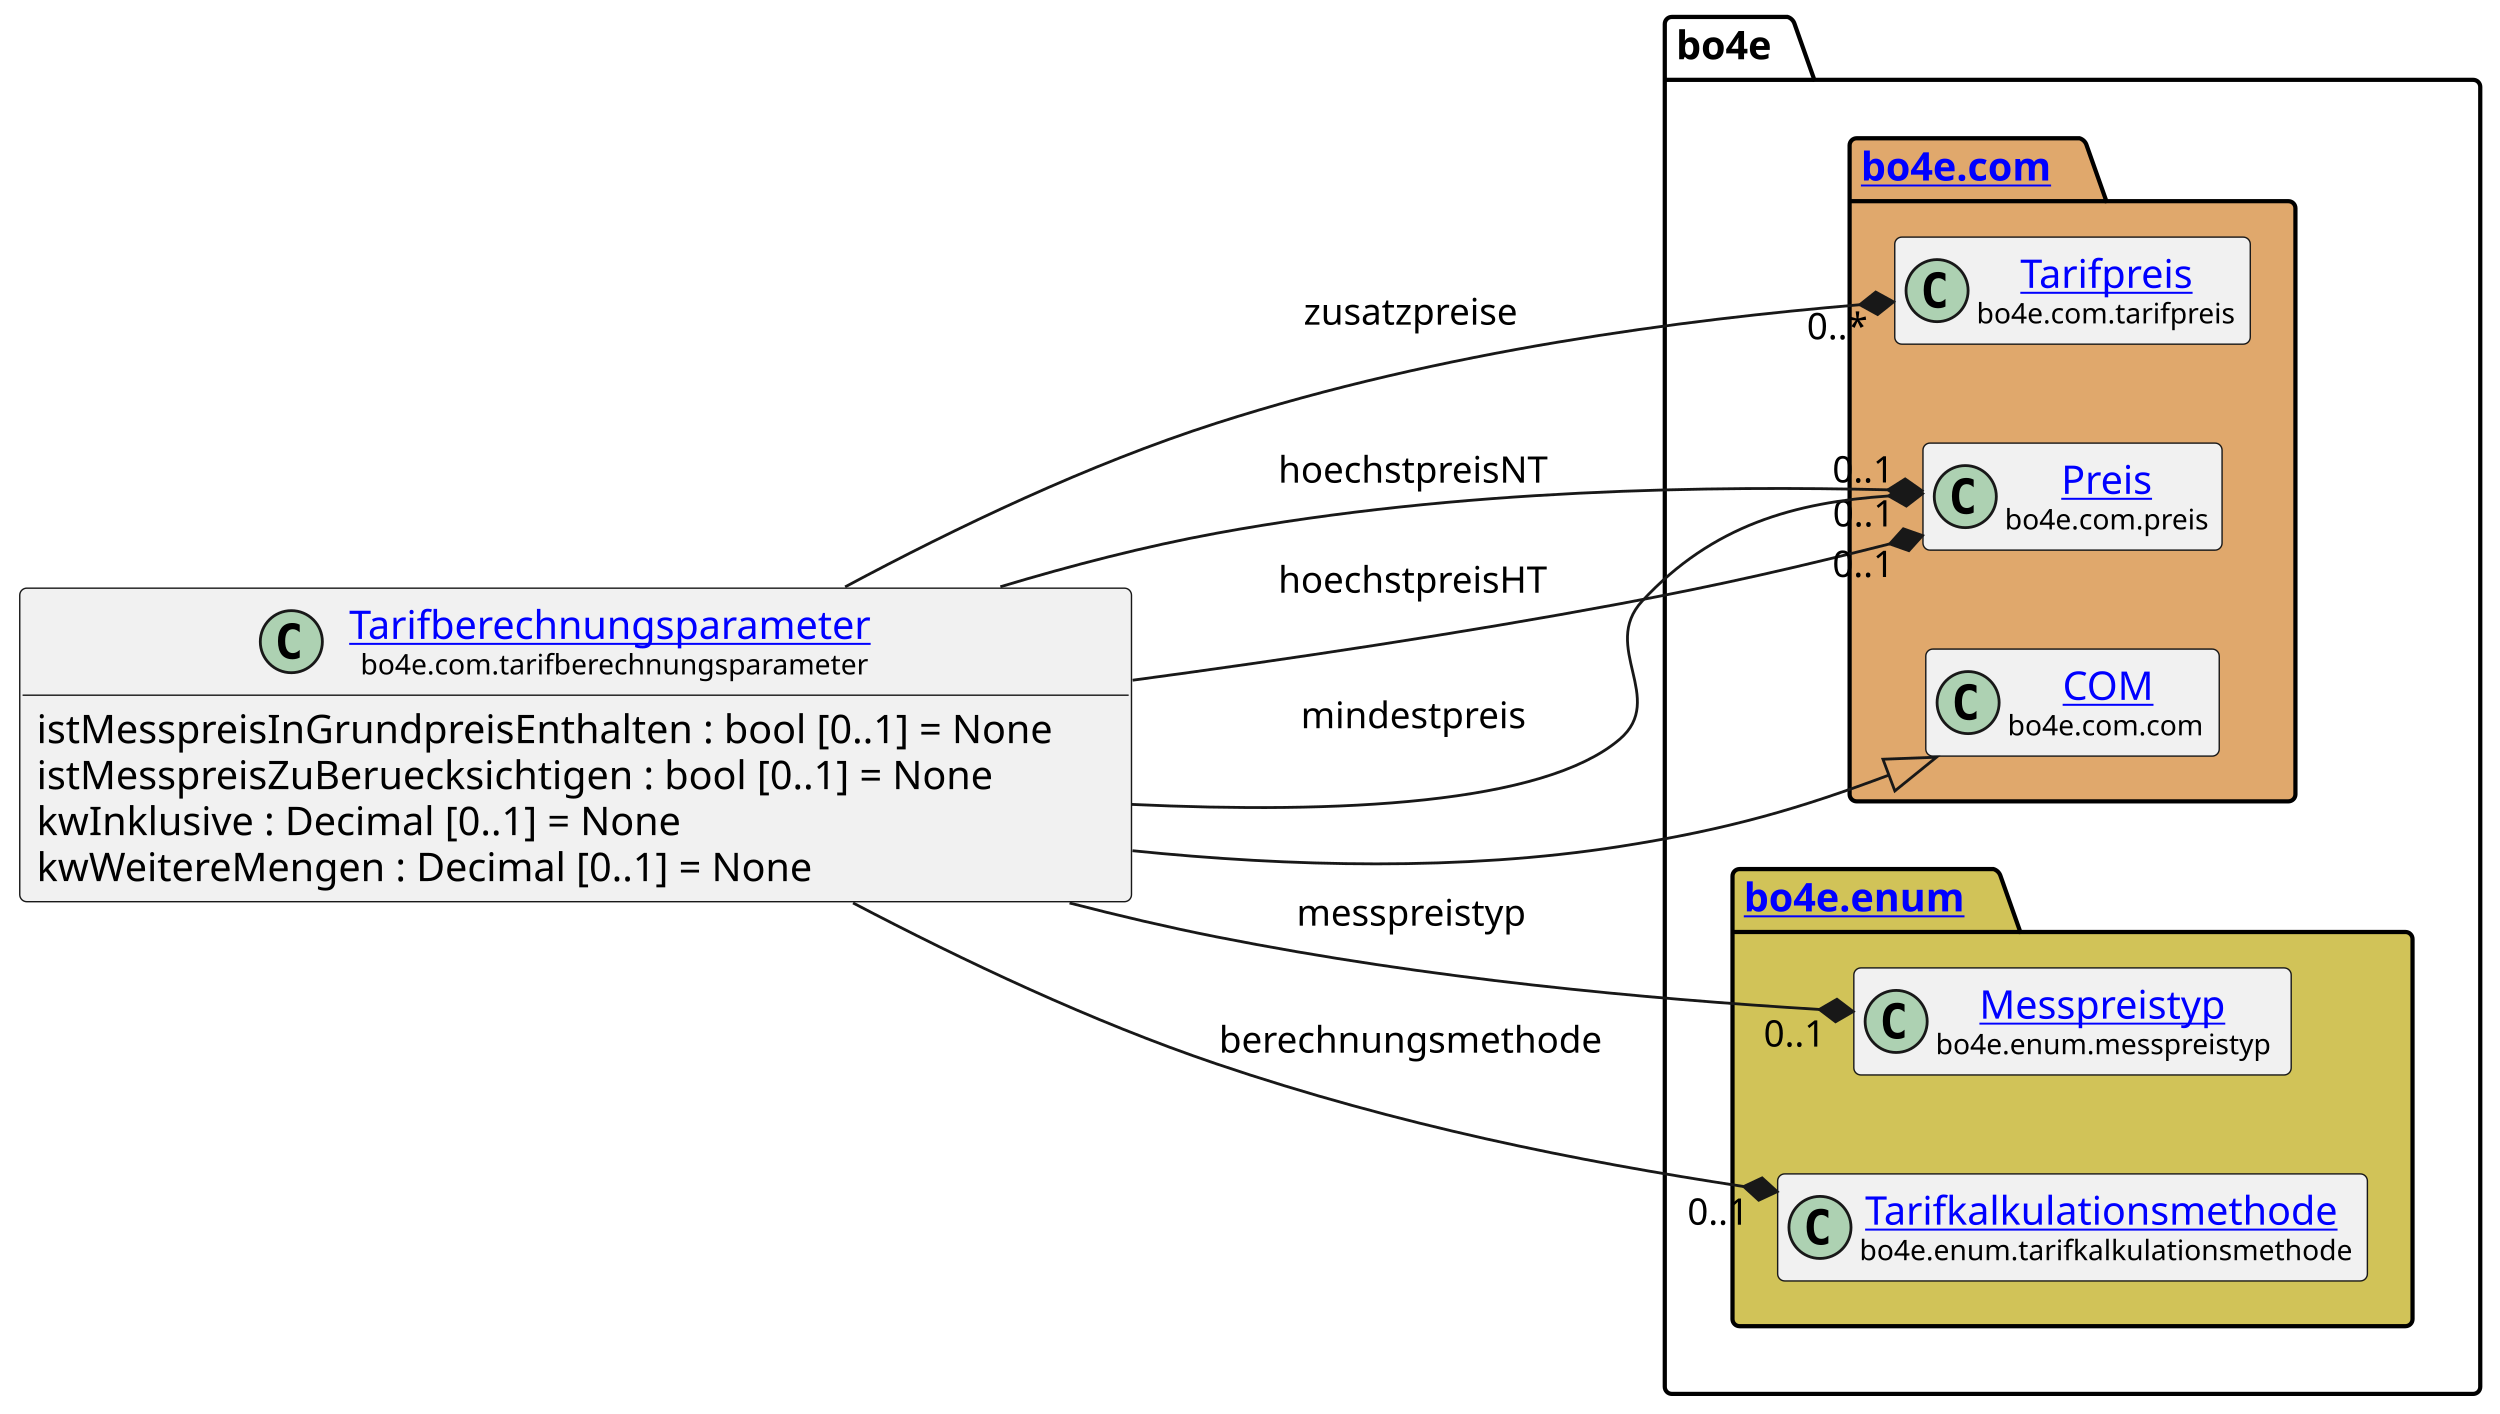
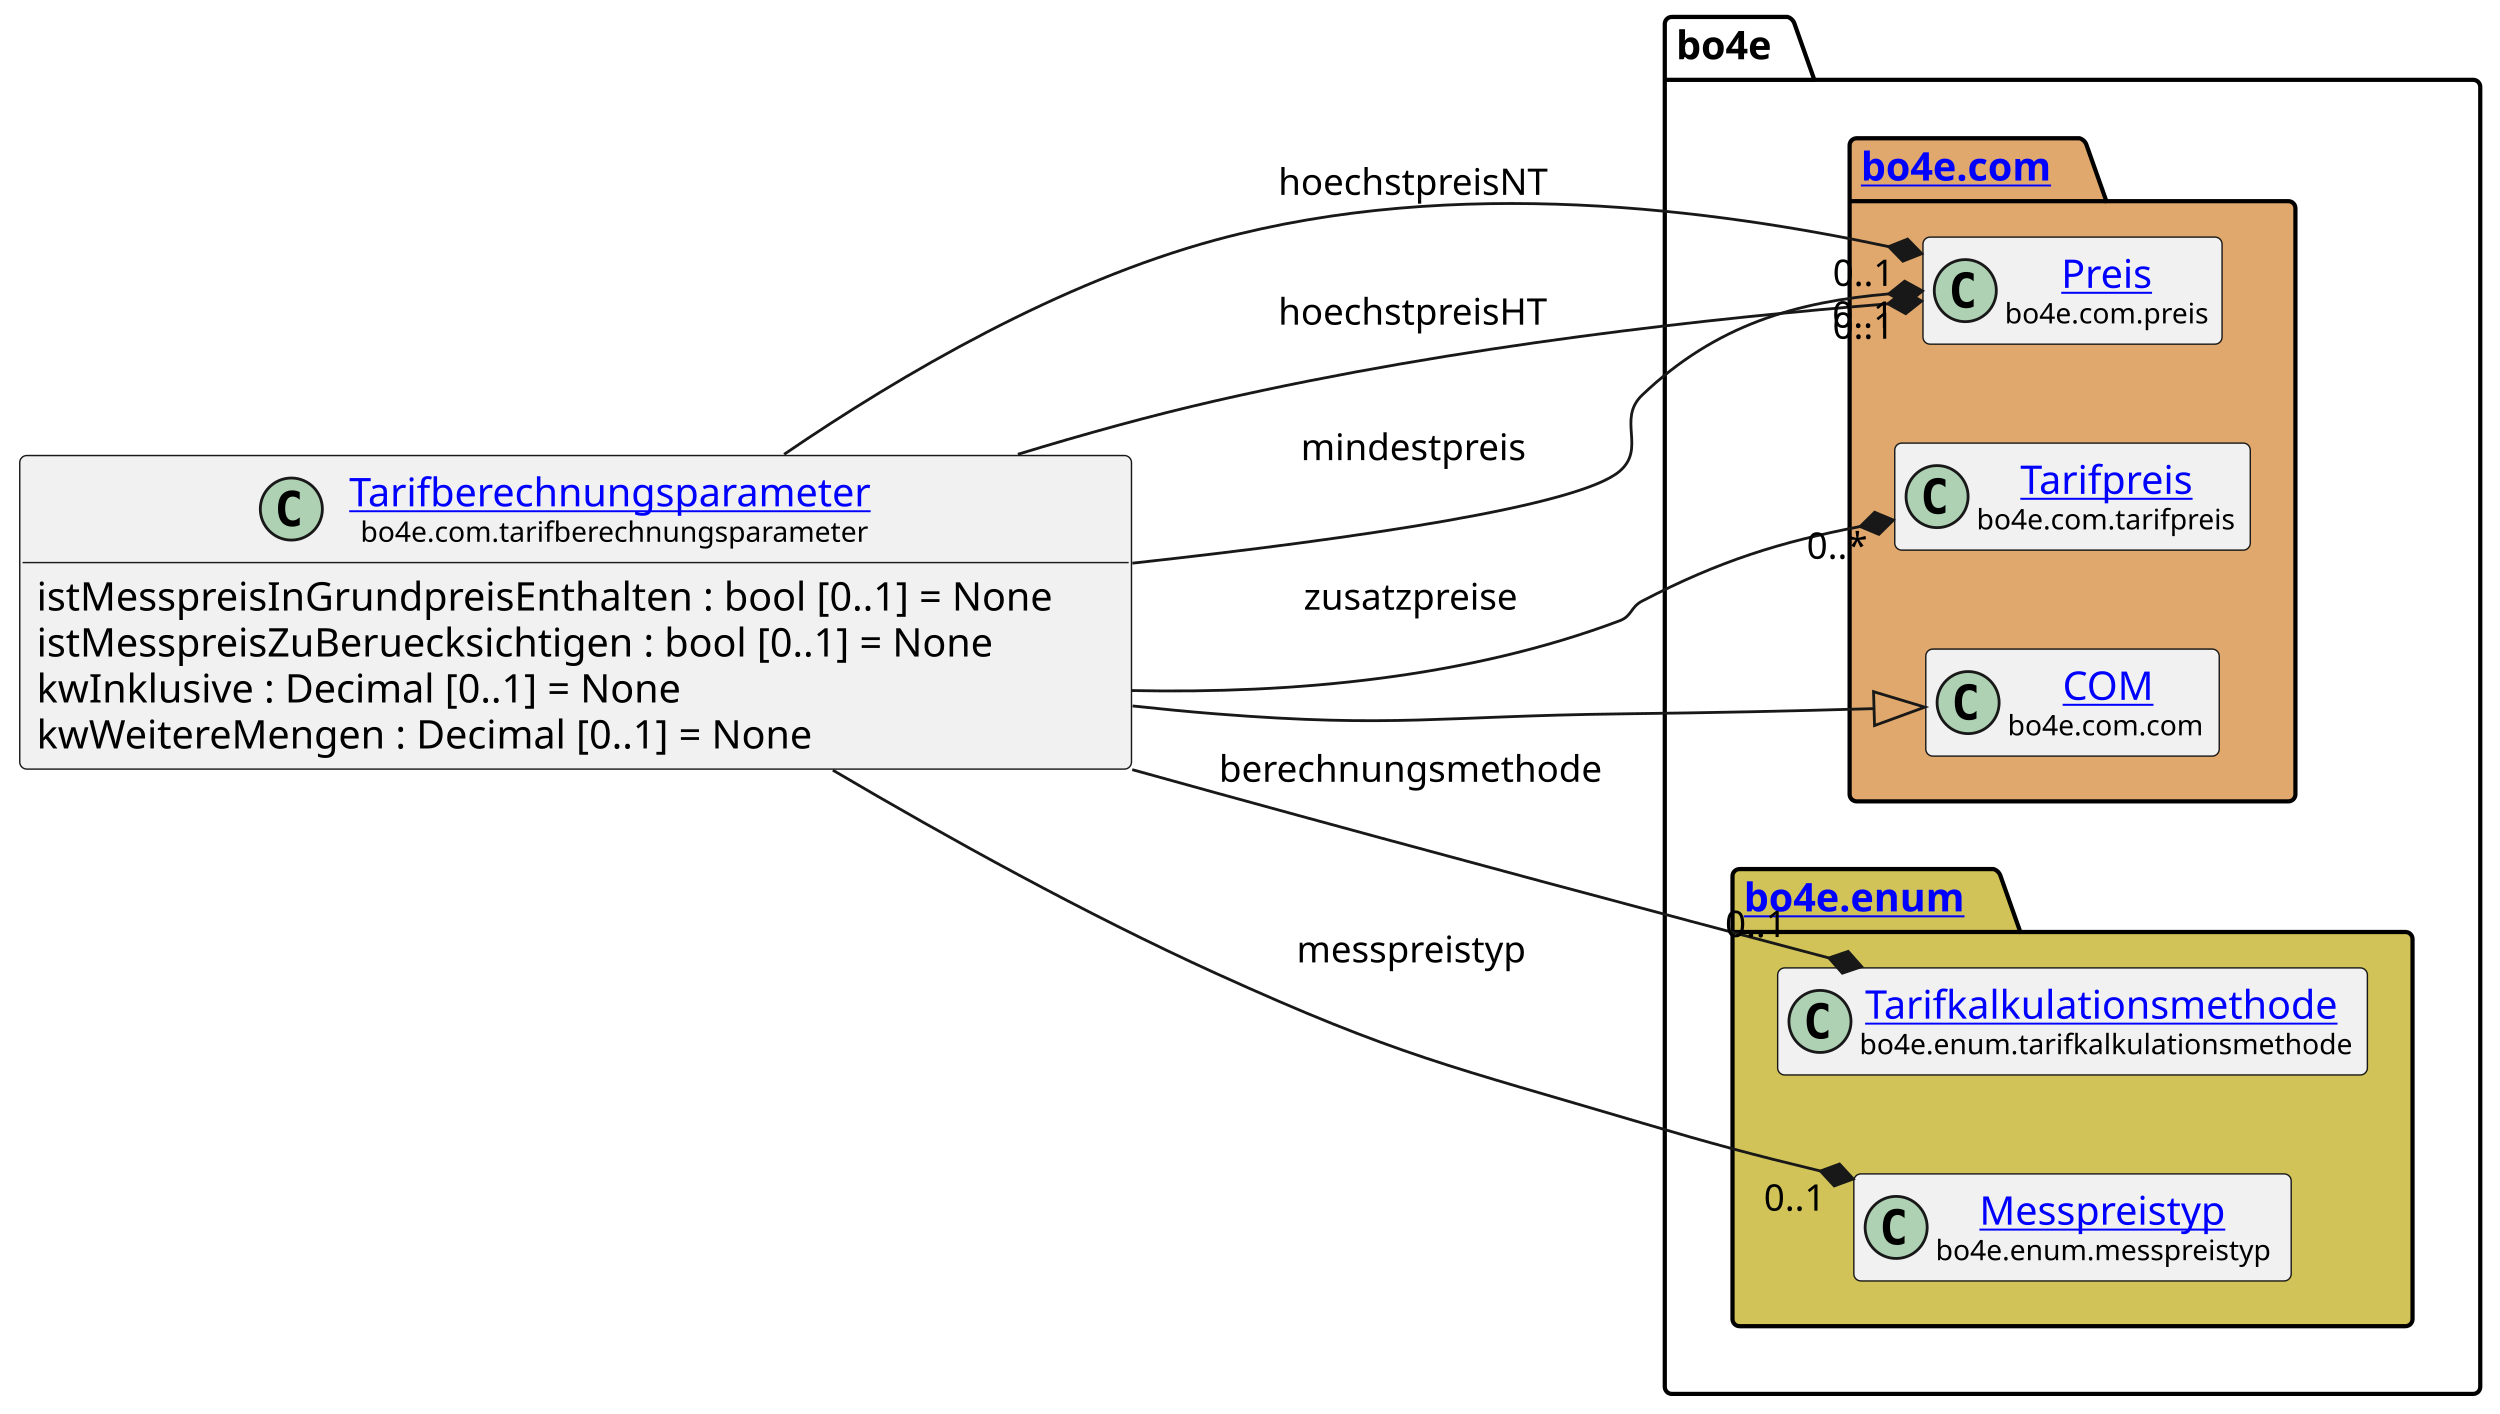
<svg xmlns="http://www.w3.org/2000/svg" xmlns:xlink="http://www.w3.org/1999/xlink" contentStyleType="text/css" height="501px" preserveAspectRatio="none" style="width:886px;height:501px;background:#FFFFFF;" version="1.1" viewBox="0 0 886 501" width="886px" zoomAndPan="magnify">
  <defs />
  <g>
    <g id="cluster_bo4e">
      <path d="M592.5,6 L633.5,6 A3.75,3.75 0 0 1 636,8.5 L643,28.297 L876.5,28.297 A2.5,2.5 0 0 1 879,30.797 L879,491.5 A2.5,2.5 0 0 1 876.5,494 L592.5,494 A2.5,2.5 0 0 1 590,491.5 L590,8.5 A2.5,2.5 0 0 1 592.5,6 " fill="none" style="stroke:#000000;stroke-width:1.5;" />
      <line style="stroke:#000000;stroke-width:1.5;" x1="590" x2="643" y1="28.297" y2="28.297" />
      <text fill="#000000" font-family="sans-serif" font-size="14" font-weight="bold" lengthAdjust="spacing" textLength="40" x="594" y="20.995">bo4e</text>
    </g>
    <g id="cluster_com">
      <path d="M658,49 L737,49 A3.75,3.75 0 0 1 739.5,51.5 L746.5,71.297 L811,71.297 A2.5,2.5 0 0 1 813.5,73.797 L813.5,281.5 A2.5,2.5 0 0 1 811,284 L658,284 A2.5,2.5 0 0 1 655.5,281.5 L655.5,51.5 A2.5,2.5 0 0 1 658,49 " fill="#E0A86C" style="stroke:#000000;stroke-width:1.5;" />
      <line style="stroke:#000000;stroke-width:1.5;" x1="655.5" x2="746.5" y1="71.297" y2="71.297" />
      <a href="https://bo4e.github.io/BO4E-python/latest/api/bo4e.com.html" target="_top" title="https://bo4e.github.io/BO4E-python/latest/api/bo4e.com.html" xlink:actuate="onRequest" xlink:href="https://bo4e.github.io/BO4E-python/latest/api/bo4e.com.html" xlink:show="new" xlink:title="https://bo4e.github.io/BO4E-python/latest/api/bo4e.com.html" xlink:type="simple">
        <text fill="#0000FF" font-family="sans-serif" font-size="14" font-weight="bold" lengthAdjust="spacing" text-decoration="underline" textLength="78" x="659.5" y="63.995">bo4e.com</text>
      </a>
    </g>
    <g id="cluster_enum">
      <path d="M616.5,308 L706.5,308 A3.75,3.75 0 0 1 709,310.5 L716,330.297 L852.5,330.297 A2.5,2.5 0 0 1 855,332.797 L855,467.5 A2.5,2.5 0 0 1 852.5,470 L616.5,470 A2.5,2.5 0 0 1 614,467.5 L614,310.5 A2.5,2.5 0 0 1 616.5,308 " fill="#D1C358" style="stroke:#000000;stroke-width:1.5;" />
      <line style="stroke:#000000;stroke-width:1.5;" x1="614" x2="716" y1="330.297" y2="330.297" />
      <a href="https://bo4e.github.io/BO4E-python/latest/api/bo4e.enum.html" target="_top" title="https://bo4e.github.io/BO4E-python/latest/api/bo4e.enum.html" xlink:actuate="onRequest" xlink:href="https://bo4e.github.io/BO4E-python/latest/api/bo4e.enum.html" xlink:show="new" xlink:title="https://bo4e.github.io/BO4E-python/latest/api/bo4e.enum.html" xlink:type="simple">
        <text fill="#0000FF" font-family="sans-serif" font-size="14" font-weight="bold" lengthAdjust="spacing" text-decoration="underline" textLength="89" x="618" y="322.995">bo4e.enum</text>
      </a>
    </g>
+     <g id="elem_Preis">
+       <rect codeLine="11" fill="#F1F1F1" height="37.938" id="Preis" rx="2.5" ry="2.5" style="stroke:#181818;stroke-width:0.5;" width="106" x="681.5" y="84.03" />
+       <ellipse cx="696.5" cy="102.999" fill="#ADD1B2" rx="11" ry="11" style="stroke:#181818;stroke-width:1.0;" />
+       <path d="M699.469,108.639 Q698.891,108.936 698.25,109.077 Q697.609,109.233 696.906,109.233 Q694.406,109.233 693.078,107.593 Q691.766,105.936 691.766,102.811 Q691.766,99.686 693.078,98.03 Q694.406,96.374 696.906,96.374 Q697.609,96.374 698.25,96.53 Q698.906,96.686 699.469,96.983 L699.469,99.702 Q698.844,99.124 698.25,98.858 Q697.656,98.577 697.031,98.577 Q695.688,98.577 695,99.655 Q694.312,100.718 694.312,102.811 Q694.312,104.905 695,105.983 Q695.688,107.046 697.031,107.046 Q697.656,107.046 698.25,106.78 Q698.844,106.499 699.469,105.921 L699.469,108.639 Z " fill="#000000" />
+       <a href="https://bo4e.github.io/BO4E-python/latest/api/bo4e.com.html#bo4e.com.preis.Preis" target="_top" title="https://bo4e.github.io/BO4E-python/latest/api/bo4e.com.html#bo4e.com.preis.Preis" xlink:actuate="onRequest" xlink:href="https://bo4e.github.io/BO4E-python/latest/api/bo4e.com.html#bo4e.com.preis.Preis" xlink:show="new" xlink:title="https://bo4e.github.io/BO4E-python/latest/api/bo4e.com.html#bo4e.com.preis.Preis" xlink:type="simple">
+         <text fill="#0000FF" font-family="sans-serif" font-size="14" lengthAdjust="spacing" text-decoration="underline" textLength="34" x="730.5" y="102.025">Preis</text>
+       </a>
+       <text fill="#000000" font-family="sans-serif" font-size="10" lengthAdjust="spacing" textLength="74" x="710.5" y="114.609">bo4e.com.preis</text>
+     </g>
    <g id="elem_Tarifpreis">
-       <rect codeLine="11" fill="#F1F1F1" height="37.938" id="Tarifpreis" rx="2.5" ry="2.5" style="stroke:#181818;stroke-width:0.5;" width="126" x="671.5" y="84.03" />
-       <ellipse cx="686.5" cy="102.999" fill="#ADD1B2" rx="11" ry="11" style="stroke:#181818;stroke-width:1.0;" />
-       <path d="M689.469,108.639 Q688.891,108.936 688.25,109.077 Q687.609,109.233 686.906,109.233 Q684.406,109.233 683.078,107.593 Q681.766,105.936 681.766,102.811 Q681.766,99.686 683.078,98.03 Q684.406,96.374 686.906,96.374 Q687.609,96.374 688.25,96.53 Q688.906,96.686 689.469,96.983 L689.469,99.702 Q688.844,99.124 688.25,98.858 Q687.656,98.577 687.031,98.577 Q685.688,98.577 685,99.655 Q684.312,100.718 684.312,102.811 Q684.312,104.905 685,105.983 Q685.688,107.046 687.031,107.046 Q687.656,107.046 688.25,106.78 Q688.844,106.499 689.469,105.921 L689.469,108.639 Z " fill="#000000" />
+       <rect codeLine="12" fill="#F1F1F1" height="37.938" id="Tarifpreis" rx="2.5" ry="2.5" style="stroke:#181818;stroke-width:0.5;" width="126" x="671.5" y="157.03" />
+       <ellipse cx="686.5" cy="175.999" fill="#ADD1B2" rx="11" ry="11" style="stroke:#181818;stroke-width:1.0;" />
+       <path d="M689.469,181.639 Q688.891,181.936 688.25,182.077 Q687.609,182.233 686.906,182.233 Q684.406,182.233 683.078,180.593 Q681.766,178.936 681.766,175.811 Q681.766,172.686 683.078,171.03 Q684.406,169.374 686.906,169.374 Q687.609,169.374 688.25,169.53 Q688.906,169.686 689.469,169.983 L689.469,172.702 Q688.844,172.124 688.25,171.858 Q687.656,171.577 687.031,171.577 Q685.688,171.577 685,172.655 Q684.312,173.718 684.312,175.811 Q684.312,177.905 685,178.983 Q685.688,180.046 687.031,180.046 Q687.656,180.046 688.25,179.78 Q688.844,179.499 689.469,178.921 L689.469,181.639 Z " fill="#000000" />
      <a href="https://bo4e.github.io/BO4E-python/latest/api/bo4e.com.html#bo4e.com.tarifpreis.Tarifpreis" target="_top" title="https://bo4e.github.io/BO4E-python/latest/api/bo4e.com.html#bo4e.com.tarifpreis.Tarifpreis" xlink:actuate="onRequest" xlink:href="https://bo4e.github.io/BO4E-python/latest/api/bo4e.com.html#bo4e.com.tarifpreis.Tarifpreis" xlink:show="new" xlink:title="https://bo4e.github.io/BO4E-python/latest/api/bo4e.com.html#bo4e.com.tarifpreis.Tarifpreis" xlink:type="simple">
-         <text fill="#0000FF" font-family="sans-serif" font-size="14" lengthAdjust="spacing" text-decoration="underline" textLength="63" x="716" y="102.025">Tarifpreis</text>
+         <text fill="#0000FF" font-family="sans-serif" font-size="14" lengthAdjust="spacing" text-decoration="underline" textLength="63" x="716" y="175.025">Tarifpreis</text>
      </a>
-       <text fill="#000000" font-family="sans-serif" font-size="10" lengthAdjust="spacing" textLength="94" x="700.5" y="114.609">bo4e.com.tarifpreis</text>
-     </g>
-     <g id="elem_Preis">
-       <rect codeLine="12" fill="#F1F1F1" height="37.938" id="Preis" rx="2.5" ry="2.5" style="stroke:#181818;stroke-width:0.5;" width="106" x="681.5" y="157.03" />
-       <ellipse cx="696.5" cy="175.999" fill="#ADD1B2" rx="11" ry="11" style="stroke:#181818;stroke-width:1.0;" />
-       <path d="M699.469,181.639 Q698.891,181.936 698.25,182.077 Q697.609,182.233 696.906,182.233 Q694.406,182.233 693.078,180.593 Q691.766,178.936 691.766,175.811 Q691.766,172.686 693.078,171.03 Q694.406,169.374 696.906,169.374 Q697.609,169.374 698.25,169.53 Q698.906,169.686 699.469,169.983 L699.469,172.702 Q698.844,172.124 698.25,171.858 Q697.656,171.577 697.031,171.577 Q695.688,171.577 695,172.655 Q694.312,173.718 694.312,175.811 Q694.312,177.905 695,178.983 Q695.688,180.046 697.031,180.046 Q697.656,180.046 698.25,179.78 Q698.844,179.499 699.469,178.921 L699.469,181.639 Z " fill="#000000" />
-       <a href="https://bo4e.github.io/BO4E-python/latest/api/bo4e.com.html#bo4e.com.preis.Preis" target="_top" title="https://bo4e.github.io/BO4E-python/latest/api/bo4e.com.html#bo4e.com.preis.Preis" xlink:actuate="onRequest" xlink:href="https://bo4e.github.io/BO4E-python/latest/api/bo4e.com.html#bo4e.com.preis.Preis" xlink:show="new" xlink:title="https://bo4e.github.io/BO4E-python/latest/api/bo4e.com.html#bo4e.com.preis.Preis" xlink:type="simple">
-         <text fill="#0000FF" font-family="sans-serif" font-size="14" lengthAdjust="spacing" text-decoration="underline" textLength="34" x="730.5" y="175.025">Preis</text>
-       </a>
-       <text fill="#000000" font-family="sans-serif" font-size="10" lengthAdjust="spacing" textLength="74" x="710.5" y="187.609">bo4e.com.preis</text>
+       <text fill="#000000" font-family="sans-serif" font-size="10" lengthAdjust="spacing" textLength="94" x="700.5" y="187.609">bo4e.com.tarifpreis</text>
    </g>
    <g id="elem_COM">
      <rect codeLine="13" fill="#F1F1F1" height="37.938" id="COM" rx="2.5" ry="2.5" style="stroke:#181818;stroke-width:0.5;" width="104" x="682.5" y="230.03" />
      <ellipse cx="697.5" cy="248.999" fill="#ADD1B2" rx="11" ry="11" style="stroke:#181818;stroke-width:1.0;" />
      <path d="M700.469,254.639 Q699.891,254.936 699.25,255.077 Q698.609,255.233 697.906,255.233 Q695.406,255.233 694.078,253.593 Q692.766,251.936 692.766,248.811 Q692.766,245.686 694.078,244.03 Q695.406,242.374 697.906,242.374 Q698.609,242.374 699.25,242.53 Q699.906,242.686 700.469,242.983 L700.469,245.702 Q699.844,245.124 699.25,244.858 Q698.656,244.577 698.031,244.577 Q696.688,244.577 696,245.655 Q695.312,246.718 695.312,248.811 Q695.312,250.905 696,251.983 Q696.688,253.046 698.031,253.046 Q698.656,253.046 699.25,252.78 Q699.844,252.499 700.469,251.921 L700.469,254.639 Z " fill="#000000" />
      <a href="https://bo4e.github.io/BO4E-python/latest/api/bo4e.com.html#bo4e.com.com.COM" target="_top" title="https://bo4e.github.io/BO4E-python/latest/api/bo4e.com.html#bo4e.com.com.COM" xlink:actuate="onRequest" xlink:href="https://bo4e.github.io/BO4E-python/latest/api/bo4e.com.html#bo4e.com.com.COM" xlink:show="new" xlink:title="https://bo4e.github.io/BO4E-python/latest/api/bo4e.com.html#bo4e.com.com.COM" xlink:type="simple">
        <text fill="#0000FF" font-family="sans-serif" font-size="14" lengthAdjust="spacing" text-decoration="underline" textLength="33" x="731" y="248.025">COM</text>
      </a>
      <text fill="#000000" font-family="sans-serif" font-size="10" lengthAdjust="spacing" textLength="72" x="711.5" y="260.609">bo4e.com.com</text>
    </g>
+     <g id="elem_Tarifkalkulationsmethode">
+       <rect codeLine="16" fill="#F1F1F1" height="37.938" id="Tarifkalkulationsmethode" rx="2.5" ry="2.5" style="stroke:#181818;stroke-width:0.5;" width="209" x="630" y="343.03" />
+       <ellipse cx="645" cy="361.999" fill="#ADD1B2" rx="11" ry="11" style="stroke:#181818;stroke-width:1.0;" />
+       <path d="M647.969,367.639 Q647.391,367.936 646.75,368.077 Q646.109,368.233 645.406,368.233 Q642.906,368.233 641.578,366.592 Q640.266,364.936 640.266,361.811 Q640.266,358.686 641.578,357.03 Q642.906,355.374 645.406,355.374 Q646.109,355.374 646.75,355.53 Q647.406,355.686 647.969,355.983 L647.969,358.702 Q647.344,358.124 646.75,357.858 Q646.156,357.577 645.531,357.577 Q644.188,357.577 643.5,358.655 Q642.812,359.717 642.812,361.811 Q642.812,363.905 643.5,364.983 Q644.188,366.046 645.531,366.046 Q646.156,366.046 646.75,365.78 Q647.344,365.499 647.969,364.921 L647.969,367.639 Z " fill="#000000" />
+       <a href="https://bo4e.github.io/BO4E-python/latest/api/bo4e.enum.html#bo4e.enum.tarifkalkulationsmethode.Tarifkalkulationsmethode" target="_top" title="https://bo4e.github.io/BO4E-python/latest/api/bo4e.enum.html#bo4e.enum.tarifkalkulationsmethode.Tarifkalkulationsmethode" xlink:actuate="onRequest" xlink:href="https://bo4e.github.io/BO4E-python/latest/api/bo4e.enum.html#bo4e.enum.tarifkalkulationsmethode.Tarifkalkulationsmethode" xlink:show="new" xlink:title="https://bo4e.github.io/BO4E-python/latest/api/bo4e.enum.html#bo4e.enum.tarifkalkulationsmethode.Tarifkalkulationsmethode" xlink:type="simple">
+         <text fill="#0000FF" font-family="sans-serif" font-size="14" lengthAdjust="spacing" text-decoration="underline" textLength="173" x="661" y="361.025">Tarifkalkulationsmethode</text>
+       </a>
+       <text fill="#000000" font-family="sans-serif" font-size="10" lengthAdjust="spacing" textLength="177" x="659" y="373.609">bo4e.enum.tarifkalkulationsmethode</text>
+     </g>
    <g id="elem_Messpreistyp">
-       <rect codeLine="16" fill="#F1F1F1" height="37.938" id="Messpreistyp" rx="2.5" ry="2.5" style="stroke:#181818;stroke-width:0.5;" width="155" x="657" y="343.03" />
-       <ellipse cx="672" cy="361.999" fill="#ADD1B2" rx="11" ry="11" style="stroke:#181818;stroke-width:1.0;" />
-       <path d="M674.969,367.639 Q674.391,367.936 673.75,368.077 Q673.109,368.233 672.406,368.233 Q669.906,368.233 668.578,366.592 Q667.266,364.936 667.266,361.811 Q667.266,358.686 668.578,357.03 Q669.906,355.374 672.406,355.374 Q673.109,355.374 673.75,355.53 Q674.406,355.686 674.969,355.983 L674.969,358.702 Q674.344,358.124 673.75,357.858 Q673.156,357.577 672.531,357.577 Q671.188,357.577 670.5,358.655 Q669.812,359.717 669.812,361.811 Q669.812,363.905 670.5,364.983 Q671.188,366.046 672.531,366.046 Q673.156,366.046 673.75,365.78 Q674.344,365.499 674.969,364.921 L674.969,367.639 Z " fill="#000000" />
+       <rect codeLine="17" fill="#F1F1F1" height="37.938" id="Messpreistyp" rx="2.5" ry="2.5" style="stroke:#181818;stroke-width:0.5;" width="155" x="657" y="416.03" />
+       <ellipse cx="672" cy="434.999" fill="#ADD1B2" rx="11" ry="11" style="stroke:#181818;stroke-width:1.0;" />
+       <path d="M674.969,440.639 Q674.391,440.936 673.75,441.077 Q673.109,441.233 672.406,441.233 Q669.906,441.233 668.578,439.592 Q667.266,437.936 667.266,434.811 Q667.266,431.686 668.578,430.03 Q669.906,428.374 672.406,428.374 Q673.109,428.374 673.75,428.53 Q674.406,428.686 674.969,428.983 L674.969,431.702 Q674.344,431.124 673.75,430.858 Q673.156,430.577 672.531,430.577 Q671.188,430.577 670.5,431.655 Q669.812,432.717 669.812,434.811 Q669.812,436.905 670.5,437.983 Q671.188,439.046 672.531,439.046 Q673.156,439.046 673.75,438.78 Q674.344,438.499 674.969,437.921 L674.969,440.639 Z " fill="#000000" />
      <a href="https://bo4e.github.io/BO4E-python/latest/api/bo4e.enum.html#bo4e.enum.messpreistyp.Messpreistyp" target="_top" title="https://bo4e.github.io/BO4E-python/latest/api/bo4e.enum.html#bo4e.enum.messpreistyp.Messpreistyp" xlink:actuate="onRequest" xlink:href="https://bo4e.github.io/BO4E-python/latest/api/bo4e.enum.html#bo4e.enum.messpreistyp.Messpreistyp" xlink:show="new" xlink:title="https://bo4e.github.io/BO4E-python/latest/api/bo4e.enum.html#bo4e.enum.messpreistyp.Messpreistyp" xlink:type="simple">
-         <text fill="#0000FF" font-family="sans-serif" font-size="14" lengthAdjust="spacing" text-decoration="underline" textLength="92" x="701.5" y="361.025">Messpreistyp</text>
+         <text fill="#0000FF" font-family="sans-serif" font-size="14" lengthAdjust="spacing" text-decoration="underline" textLength="92" x="701.5" y="434.025">Messpreistyp</text>
      </a>
-       <text fill="#000000" font-family="sans-serif" font-size="10" lengthAdjust="spacing" textLength="123" x="686" y="373.609">bo4e.enum.messpreistyp</text>
-     </g>
-     <g id="elem_Tarifkalkulationsmethode">
-       <rect codeLine="17" fill="#F1F1F1" height="37.938" id="Tarifkalkulationsmethode" rx="2.5" ry="2.5" style="stroke:#181818;stroke-width:0.5;" width="209" x="630" y="416.03" />
-       <ellipse cx="645" cy="434.999" fill="#ADD1B2" rx="11" ry="11" style="stroke:#181818;stroke-width:1.0;" />
-       <path d="M647.969,440.639 Q647.391,440.936 646.75,441.077 Q646.109,441.233 645.406,441.233 Q642.906,441.233 641.578,439.592 Q640.266,437.936 640.266,434.811 Q640.266,431.686 641.578,430.03 Q642.906,428.374 645.406,428.374 Q646.109,428.374 646.75,428.53 Q647.406,428.686 647.969,428.983 L647.969,431.702 Q647.344,431.124 646.75,430.858 Q646.156,430.577 645.531,430.577 Q644.188,430.577 643.5,431.655 Q642.812,432.717 642.812,434.811 Q642.812,436.905 643.5,437.983 Q644.188,439.046 645.531,439.046 Q646.156,439.046 646.75,438.78 Q647.344,438.499 647.969,437.921 L647.969,440.639 Z " fill="#000000" />
-       <a href="https://bo4e.github.io/BO4E-python/latest/api/bo4e.enum.html#bo4e.enum.tarifkalkulationsmethode.Tarifkalkulationsmethode" target="_top" title="https://bo4e.github.io/BO4E-python/latest/api/bo4e.enum.html#bo4e.enum.tarifkalkulationsmethode.Tarifkalkulationsmethode" xlink:actuate="onRequest" xlink:href="https://bo4e.github.io/BO4E-python/latest/api/bo4e.enum.html#bo4e.enum.tarifkalkulationsmethode.Tarifkalkulationsmethode" xlink:show="new" xlink:title="https://bo4e.github.io/BO4E-python/latest/api/bo4e.enum.html#bo4e.enum.tarifkalkulationsmethode.Tarifkalkulationsmethode" xlink:type="simple">
-         <text fill="#0000FF" font-family="sans-serif" font-size="14" lengthAdjust="spacing" text-decoration="underline" textLength="173" x="661" y="434.025">Tarifkalkulationsmethode</text>
-       </a>
-       <text fill="#000000" font-family="sans-serif" font-size="10" lengthAdjust="spacing" textLength="177" x="659" y="446.609">bo4e.enum.tarifkalkulationsmethode</text>
+       <text fill="#000000" font-family="sans-serif" font-size="10" lengthAdjust="spacing" textLength="123" x="686" y="446.609">bo4e.enum.messpreistyp</text>
    </g>
    <g id="elem_Tarifberechnungsparameter">
-       <rect codeLine="3" fill="#F1F1F1" height="111.125" id="Tarifberechnungsparameter" rx="2.5" ry="2.5" style="stroke:#181818;stroke-width:0.5;" width="394" x="7" y="208.44" />
-       <ellipse cx="103.25" cy="227.409" fill="#ADD1B2" rx="11" ry="11" style="stroke:#181818;stroke-width:1.0;" />
-       <path d="M106.219,233.049 Q105.641,233.346 105,233.487 Q104.359,233.643 103.656,233.643 Q101.156,233.643 99.828,232.002 Q98.516,230.346 98.516,227.221 Q98.516,224.096 99.828,222.44 Q101.156,220.784 103.656,220.784 Q104.359,220.784 105,220.94 Q105.656,221.096 106.219,221.393 L106.219,224.112 Q105.594,223.534 105,223.268 Q104.406,222.987 103.781,222.987 Q102.438,222.987 101.75,224.065 Q101.062,225.127 101.062,227.221 Q101.062,229.315 101.75,230.393 Q102.438,231.456 103.781,231.456 Q104.406,231.456 105,231.19 Q105.594,230.909 106.219,230.331 L106.219,233.049 Z " fill="#000000" />
+       <rect codeLine="3" fill="#F1F1F1" height="111.125" id="Tarifberechnungsparameter" rx="2.5" ry="2.5" style="stroke:#181818;stroke-width:0.5;" width="394" x="7" y="161.44" />
+       <ellipse cx="103.25" cy="180.409" fill="#ADD1B2" rx="11" ry="11" style="stroke:#181818;stroke-width:1.0;" />
+       <path d="M106.219,186.049 Q105.641,186.346 105,186.487 Q104.359,186.643 103.656,186.643 Q101.156,186.643 99.828,185.002 Q98.516,183.346 98.516,180.221 Q98.516,177.096 99.828,175.44 Q101.156,173.784 103.656,173.784 Q104.359,173.784 105,173.94 Q105.656,174.096 106.219,174.393 L106.219,177.112 Q105.594,176.534 105,176.268 Q104.406,175.987 103.781,175.987 Q102.438,175.987 101.75,177.065 Q101.062,178.127 101.062,180.221 Q101.062,182.315 101.75,183.393 Q102.438,184.456 103.781,184.456 Q104.406,184.456 105,184.19 Q105.594,183.909 106.219,183.331 L106.219,186.049 Z " fill="#000000" />
      <a href="https://bo4e.github.io/BO4E-python/latest/api/bo4e.com.html#bo4e.com.tarifberechnungsparameter.Tarifberechnungsparameter" target="_top" title="https://bo4e.github.io/BO4E-python/latest/api/bo4e.com.html#bo4e.com.tarifberechnungsparameter.Tarifberechnungsparameter" xlink:actuate="onRequest" xlink:href="https://bo4e.github.io/BO4E-python/latest/api/bo4e.com.html#bo4e.com.tarifberechnungsparameter.Tarifberechnungsparameter" xlink:show="new" xlink:title="https://bo4e.github.io/BO4E-python/latest/api/bo4e.com.html#bo4e.com.tarifberechnungsparameter.Tarifberechnungsparameter" xlink:type="simple">
-         <text fill="#0000FF" font-family="sans-serif" font-size="14" lengthAdjust="spacing" text-decoration="underline" textLength="193" x="123.75" y="226.435">Tarifberechnungsparameter</text>
+         <text fill="#0000FF" font-family="sans-serif" font-size="14" lengthAdjust="spacing" text-decoration="underline" textLength="193" x="123.75" y="179.435">Tarifberechnungsparameter</text>
      </a>
-       <text fill="#000000" font-family="sans-serif" font-size="10" lengthAdjust="spacing" textLength="185" x="127.75" y="239.019">bo4e.com.tarifberechnungsparameter</text>
-       <line style="stroke:#181818;stroke-width:0.5;" x1="8" x2="400" y1="246.377" y2="246.377" />
-       <text fill="#000000" font-family="sans-serif" font-size="14" lengthAdjust="spacing" textLength="382" x="13" y="263.373">istMesspreisInGrundpreisEnthalten : bool [0..1] = None</text>
-       <text fill="#000000" font-family="sans-serif" font-size="14" lengthAdjust="spacing" textLength="367" x="13" y="279.67">istMesspreisZuBeruecksichtigen : bool [0..1] = None</text>
-       <text fill="#000000" font-family="sans-serif" font-size="14" lengthAdjust="spacing" textLength="243" x="13" y="295.966">kwInklusive : Decimal [0..1] = None</text>
-       <text fill="#000000" font-family="sans-serif" font-size="14" lengthAdjust="spacing" textLength="294" x="13" y="312.263">kwWeitereMengen : Decimal [0..1] = None</text>
+       <text fill="#000000" font-family="sans-serif" font-size="10" lengthAdjust="spacing" textLength="185" x="127.75" y="192.019">bo4e.com.tarifberechnungsparameter</text>
+       <line style="stroke:#181818;stroke-width:0.5;" x1="8" x2="400" y1="199.377" y2="199.377" />
+       <text fill="#000000" font-family="sans-serif" font-size="14" lengthAdjust="spacing" textLength="382" x="13" y="216.373">istMesspreisInGrundpreisEnthalten : bool [0..1] = None</text>
+       <text fill="#000000" font-family="sans-serif" font-size="14" lengthAdjust="spacing" textLength="367" x="13" y="232.669">istMesspreisZuBeruecksichtigen : bool [0..1] = None</text>
+       <text fill="#000000" font-family="sans-serif" font-size="14" lengthAdjust="spacing" textLength="243" x="13" y="248.966">kwInklusive : Decimal [0..1] = None</text>
+       <text fill="#000000" font-family="sans-serif" font-size="14" lengthAdjust="spacing" textLength="294" x="13" y="265.263">kwWeitereMengen : Decimal [0..1] = None</text>
    </g>
    <g id="link_Tarifberechnungsparameter_COM">
-       <path codeLine="20" d="M401.34,301.49 C457.29,307.21 518.19,308.71 574,300 C612.78,293.95 638.159,286.427 669.428,274.687 " fill="none" id="Tarifberechnungsparameter-to-COM" style="stroke:#181818;stroke-width:1.0;" />
-       <polygon fill="none" points="686.28,268.36,667.32,269.07,671.537,280.304,686.28,268.36" style="stroke:#181818;stroke-width:1.0;" />
+       <path codeLine="20" d="M401.38,250.19 C411.38,251.28 421.3,252.23 431,253 C494.36,258.01 510.45,253.8 574,253 C610.15,252.55 632.898,252.044 664.158,251.134 " fill="none" id="Tarifberechnungsparameter-to-COM" style="stroke:#181818;stroke-width:1.0;" />
+       <polygon fill="none" points="682.15,250.61,663.983,245.136,664.332,257.131,682.15,250.61" style="stroke:#181818;stroke-width:1.0;" />
    </g>
    <g id="link_Tarifberechnungsparameter_Tarifkalkulationsmethode">
-       <path codeLine="21" d="M302.32,320 C341.3,340.46 387.27,362.19 431,377 C495.45,398.83 558.707,411.484 617.967,420.504 " fill="none" id="Tarifberechnungsparameter-to-Tarifkalkulationsmethode" style="stroke:#181818;stroke-width:1.0;" />
-       <polygon fill="#181818" points="629.83,422.31,624.5,417.453,617.967,420.504,623.296,425.362,629.83,422.31" style="stroke:#181818;stroke-width:1.0;" />
-       <text fill="#000000" font-family="sans-serif" font-size="13" lengthAdjust="spacing" textLength="141" x="432" y="373.067">berechnungsmethode</text>
-       <text fill="#000000" font-family="sans-serif" font-size="13" lengthAdjust="spacing" textLength="24" x="597.991" y="434.033">0..1</text>
+       <path codeLine="21" d="M401.25,272.76 C411.31,275.56 421.27,278.32 431,281 C508.97,302.48 586.86,323.269 648.16,339.499 " fill="none" id="Tarifberechnungsparameter-to-Tarifkalkulationsmethode" style="stroke:#181818;stroke-width:1.0;" />
+       <polygon fill="#181818" points="659.76,342.57,654.984,337.168,648.16,339.499,652.936,344.901,659.76,342.57" style="stroke:#181818;stroke-width:1.0;" />
+       <text fill="#000000" font-family="sans-serif" font-size="13" lengthAdjust="spacing" textLength="141" x="432" y="277.067">berechnungsmethode</text>
+       <text fill="#000000" font-family="sans-serif" font-size="13" lengthAdjust="spacing" textLength="24" x="611.364" y="332.082">0..1</text>
    </g>
    <g id="link_Tarifberechnungsparameter_Messpreistyp">
-       <path codeLine="22" d="M379.05,320.02 C396.49,324.53 414.02,328.64 431,332 C506.97,347.05 583.273,353.962 644.773,357.752 " fill="none" id="Tarifberechnungsparameter-to-Messpreistyp" style="stroke:#181818;stroke-width:1.0;" />
-       <polygon fill="#181818" points="656.75,358.49,651.007,354.128,644.773,357.752,650.515,362.113,656.75,358.49" style="stroke:#181818;stroke-width:1.0;" />
-       <text fill="#000000" font-family="sans-serif" font-size="13" lengthAdjust="spacing" textLength="86" x="459.5" y="328.067">messpreistyp</text>
-       <text fill="#000000" font-family="sans-serif" font-size="13" lengthAdjust="spacing" textLength="24" x="625.037" y="370.906">0..1</text>
+       <path codeLine="22" d="M295.16,272.95 C335.8,296.88 384.92,324.06 431,345 C495.76,374.42 513.82,377.76 582,398 C606.14,405.17 621.065,409.195 645.145,415.005 " fill="none" id="Tarifberechnungsparameter-to-Messpreistyp" style="stroke:#181818;stroke-width:1.0;" />
+       <polygon fill="#181818" points="656.81,417.82,651.916,412.524,645.145,415.005,650.039,420.301,656.81,417.82" style="stroke:#181818;stroke-width:1.0;" />
+       <text fill="#000000" font-family="sans-serif" font-size="13" lengthAdjust="spacing" textLength="86" x="459.5" y="341.067">messpreistyp</text>
+       <text fill="#000000" font-family="sans-serif" font-size="13" lengthAdjust="spacing" textLength="24" x="625.102" y="429.061">0..1</text>
    </g>
    <g id="link_Tarifberechnungsparameter_Preis">
-       <path codeLine="23" d="M354.53,207.95 C379.75,200.36 405.89,193.61 431,189 C517.6,173.09 608.383,172.143 669.093,173.594 " fill="none" id="Tarifberechnungsparameter-to-Preis" style="stroke:#181818;stroke-width:1.0;" />
-       <polygon fill="#181818" points="681.09,173.88,675.187,169.738,669.093,173.594,674.996,177.736,681.09,173.88" style="stroke:#181818;stroke-width:1.0;" />
-       <text fill="#000000" font-family="sans-serif" font-size="13" lengthAdjust="spacing" textLength="99" x="453" y="171.067">hoechstpreisNT</text>
-       <text fill="#000000" font-family="sans-serif" font-size="13" lengthAdjust="spacing" textLength="24" x="649.527" y="186.577">0..1</text>
+       <path codeLine="23" d="M277.89,161.02 C320.12,132.17 375.74,99.96 431,85 C516.32,61.91 608.193,74.381 669.343,87.401 " fill="none" id="Tarifberechnungsparameter-to-Preis" style="stroke:#181818;stroke-width:1.0;" />
+       <polygon fill="#181818" points="681.08,89.9,676.045,84.738,669.343,87.401,674.379,92.563,681.08,89.9" style="stroke:#181818;stroke-width:1.0;" />
+       <text fill="#000000" font-family="sans-serif" font-size="13" lengthAdjust="spacing" textLength="99" x="453" y="69.067">hoechstpreisNT</text>
+       <text fill="#000000" font-family="sans-serif" font-size="13" lengthAdjust="spacing" textLength="24" x="649.516" y="101.327">0..1</text>
    </g>
    <g id="link_Tarifberechnungsparameter_Preis">
-       <path codeLine="24" d="M401.39,241.07 C457.34,233.54 518.23,224.4 574,214 C610.1,207.27 638.688,200.618 669.708,192.757 " fill="none" id="Tarifberechnungsparameter-to-Preis-1" style="stroke:#181818;stroke-width:1.0;" />
-       <polygon fill="#181818" points="681.34,189.81,674.541,187.406,669.708,192.757,676.506,195.161,681.34,189.81" style="stroke:#181818;stroke-width:1.0;" />
-       <text fill="#000000" font-family="sans-serif" font-size="13" lengthAdjust="spacing" textLength="99" x="453" y="210.067">hoechstpreisHT</text>
-       <text fill="#000000" font-family="sans-serif" font-size="13" lengthAdjust="spacing" textLength="24" x="649.399" y="204.482">0..1</text>
+       <path codeLine="24" d="M360.73,161 C384.08,153.87 408.03,147.24 431,142 C517.47,122.27 608.33,112.638 669.08,107.668 " fill="none" id="Tarifberechnungsparameter-to-Preis-1" style="stroke:#181818;stroke-width:1.0;" />
+       <polygon fill="#181818" points="681.04,106.69,674.734,103.192,669.08,107.668,675.386,111.166,681.04,106.69" style="stroke:#181818;stroke-width:1.0;" />
+       <text fill="#000000" font-family="sans-serif" font-size="13" lengthAdjust="spacing" textLength="99" x="453" y="115.067">hoechstpreisHT</text>
+       <text fill="#000000" font-family="sans-serif" font-size="13" lengthAdjust="spacing" textLength="24" x="649.471" y="120.059">0..1</text>
    </g>
    <g id="link_Tarifberechnungsparameter_Preis">
-       <path codeLine="25" d="M401.03,285.08 C474.66,288.51 547.09,285 574,262 C590.77,247.66 567.01,229.2 582,213 C607.01,185.97 636.228,178.04 669.358,175.77 " fill="none" id="Tarifberechnungsparameter-to-Preis-2" style="stroke:#181818;stroke-width:1.0;" />
-       <polygon fill="#181818" points="681.33,174.95,675.071,171.369,669.358,175.77,675.617,179.351,681.33,174.95" style="stroke:#181818;stroke-width:1.0;" />
-       <text fill="#000000" font-family="sans-serif" font-size="13" lengthAdjust="spacing" textLength="83" x="461" y="258.067">mindestpreis</text>
-       <text fill="#000000" font-family="sans-serif" font-size="13" lengthAdjust="spacing" textLength="24" x="649.387" y="170.983">0..1</text>
+       <path codeLine="25" d="M401.3,199.59 C481.84,190.74 559.69,179.27 574,167 C583.5,158.85 572.94,148.63 582,140 C608.37,114.88 636.895,106.978 669.375,104.158 " fill="none" id="Tarifberechnungsparameter-to-Preis-2" style="stroke:#181818;stroke-width:1.0;" />
+       <polygon fill="#181818" points="681.33,103.12,675.006,99.654,669.375,104.158,675.698,107.624,681.33,103.12" style="stroke:#181818;stroke-width:1.0;" />
+       <text fill="#000000" font-family="sans-serif" font-size="13" lengthAdjust="spacing" textLength="83" x="461" y="163.067">mindestpreis</text>
+       <text fill="#000000" font-family="sans-serif" font-size="13" lengthAdjust="spacing" textLength="24" x="649.387" y="116.124">0..1</text>
    </g>
    <g id="link_Tarifberechnungsparameter_Tarifpreis">
-       <path codeLine="26" d="M299.51,208 C338.96,186.86 386.02,164.44 431,150 C511.59,124.13 597.013,113.277 659.113,107.997 " fill="none" id="Tarifberechnungsparameter-to-Tarifpreis" style="stroke:#181818;stroke-width:1.0;" />
-       <polygon fill="#181818" points="671.07,106.98,664.753,103.503,659.113,107.997,665.43,111.474,671.07,106.98" style="stroke:#181818;stroke-width:1.0;" />
-       <text fill="#000000" font-family="sans-serif" font-size="13" lengthAdjust="spacing" textLength="81" x="462" y="115.067">zusatzpreise</text>
-       <text fill="#000000" font-family="sans-serif" font-size="13" lengthAdjust="spacing" textLength="23" x="640.343" y="120.238">0..*</text>
+       <path codeLine="26" d="M401.16,244.73 C458.4,245.93 520.03,240.28 574,220 C578.42,218.34 577.81,215.18 582,213 C609.51,198.71 630.939,192.081 659.239,186.601 " fill="none" id="Tarifberechnungsparameter-to-Tarifpreis" style="stroke:#181818;stroke-width:1.0;" />
+       <polygon fill="#181818" points="671.02,184.32,664.369,181.534,659.239,186.601,665.89,189.388,671.02,184.32" style="stroke:#181818;stroke-width:1.0;" />
+       <text fill="#000000" font-family="sans-serif" font-size="13" lengthAdjust="spacing" textLength="81" x="462" y="216.067">zusatzpreise</text>
+       <text fill="#000000" font-family="sans-serif" font-size="13" lengthAdjust="spacing" textLength="23" x="640.288" y="198.025">0..*</text>
    </g>
  </g>
</svg>
